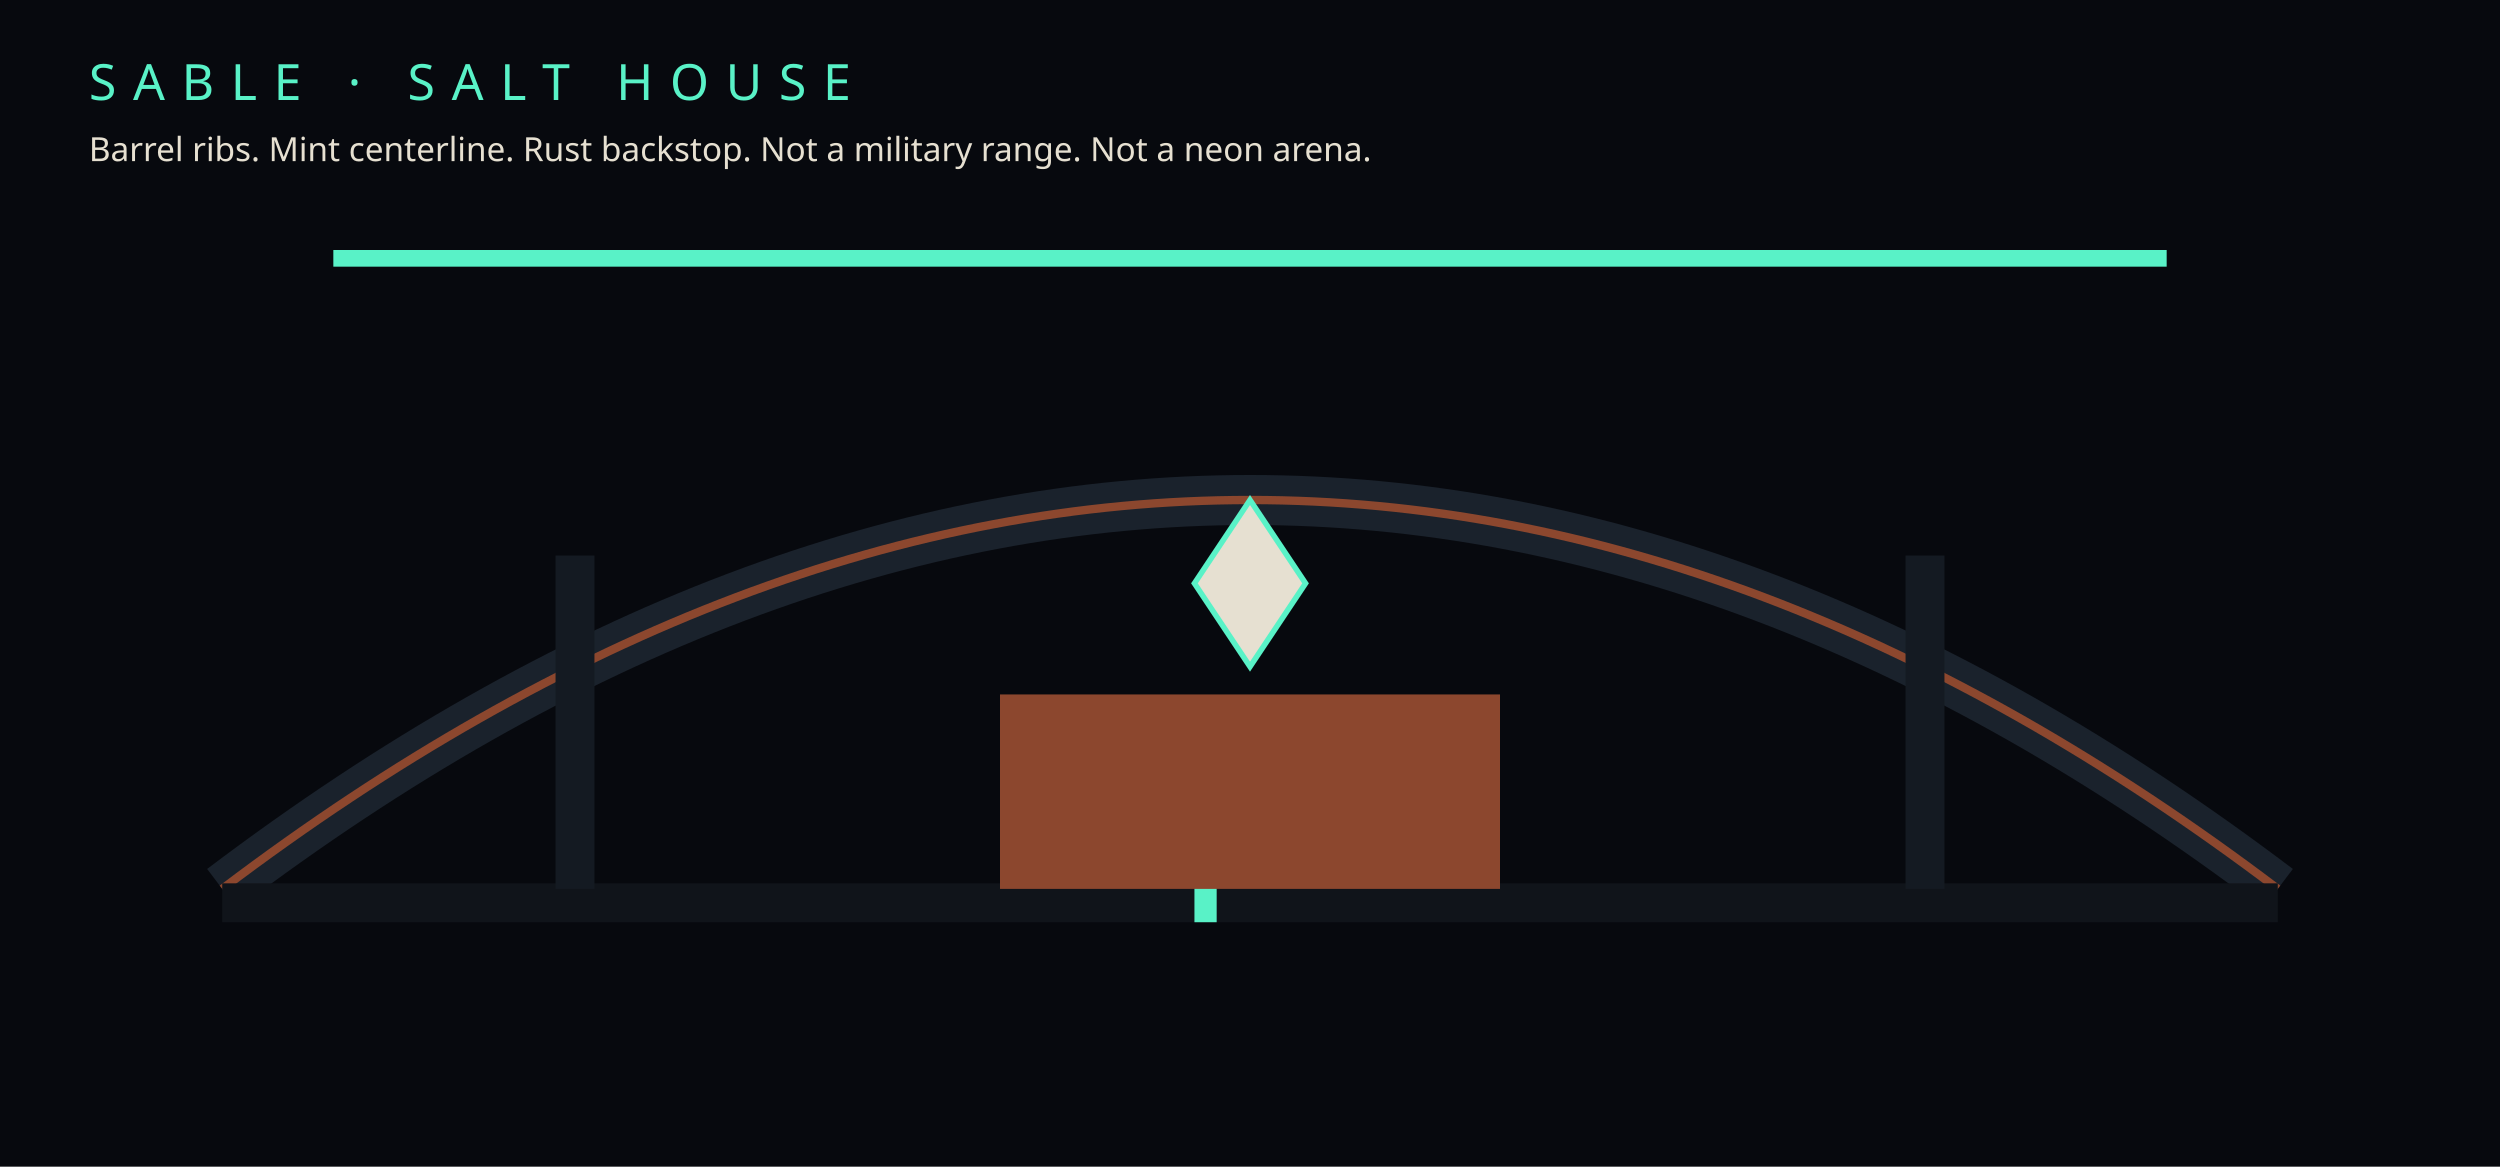
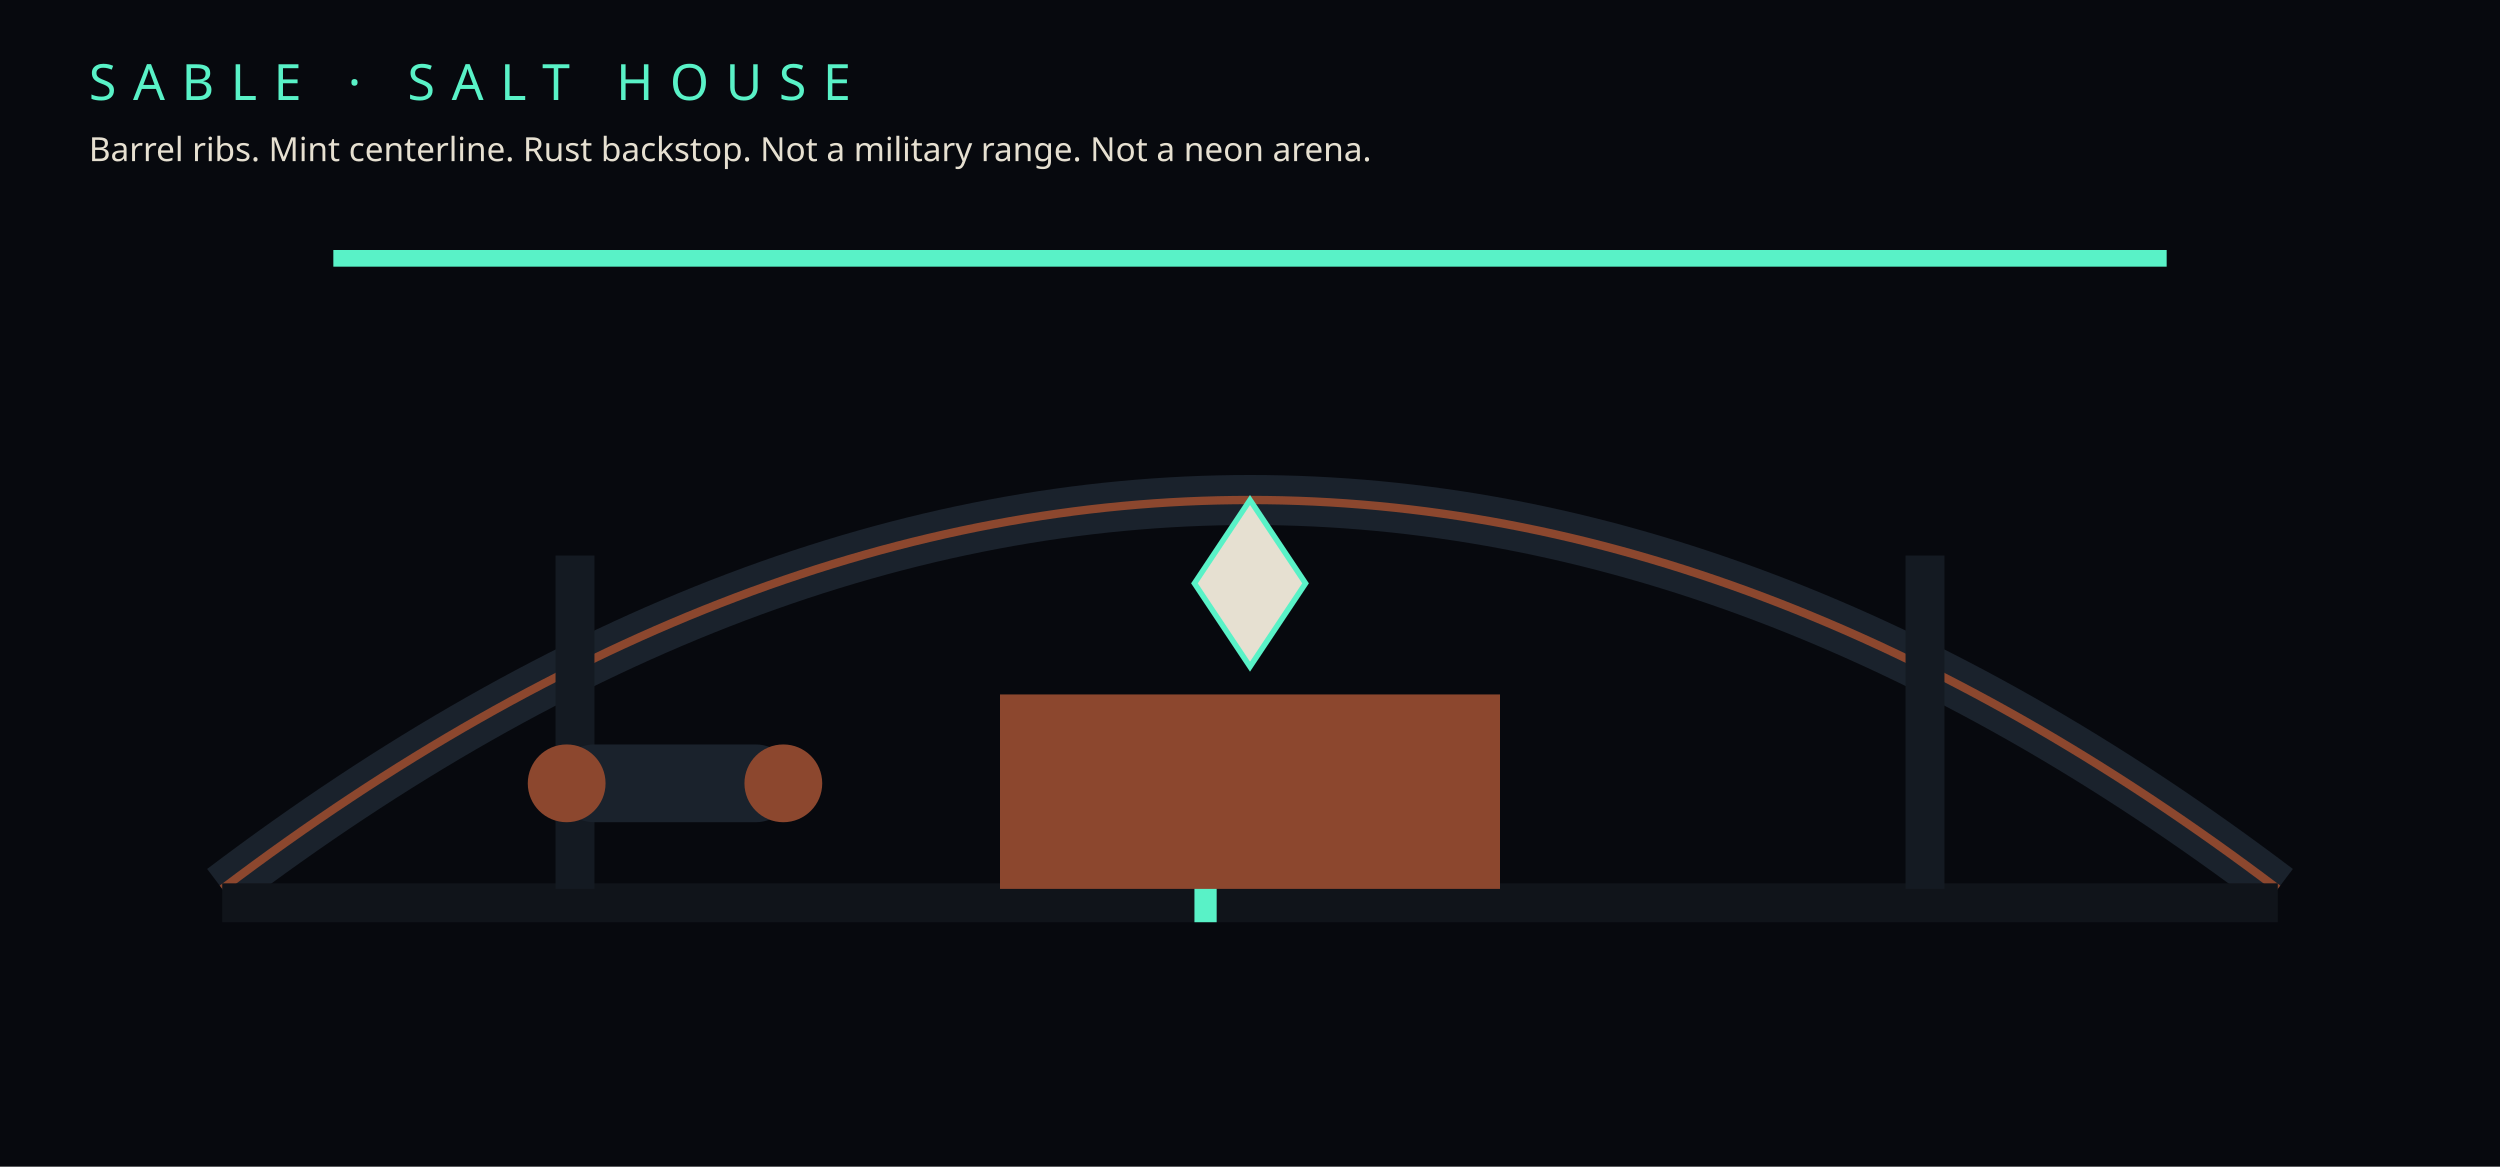
<svg xmlns="http://www.w3.org/2000/svg" viewBox="0 0 900 420" width="900" height="420">
  <rect width="900" height="420" fill="#07090e" />
  <text x="32" y="36" fill="#59F2C7" font-family="Impact, sans-serif" font-size="18" letter-spacing="6">SABLE  ·  SALT HOUSE</text>
  <text x="32" y="58" fill="#E6E0D1" font-family="system-ui" font-size="12">Barrel ribs. Mint centerline. Rust backstop. Not a military range. Not a neon arena.</text>
  <path d="M80 320 Q450 40 820 320" fill="none" stroke="#1a222c" stroke-width="18" />
  <path d="M80 320 Q450 40 820 320" fill="none" stroke="#8C472E" stroke-width="3" />
  <rect x="80" y="318" width="740" height="14" fill="#10141a" />
  <rect x="430" y="318" width="8" height="14" fill="#59F2C7" />
  <rect x="200" y="200" width="14" height="120" fill="#141a22" />
  <rect x="686" y="200" width="14" height="120" fill="#141a22" />
  <rect x="360" y="250" width="180" height="70" fill="#8C472E" />
+   <rect x="200" y="268" width="86" height="28" rx="14" fill="#1a222c" />
+   <circle cx="204" cy="282" r="14" fill="#8C472E" />
+   <circle cx="282" cy="282" r="14" fill="#8C472E" />
  <rect x="120" y="90" width="660" height="6" fill="#59F2C7" />
  <polygon points="450,180 470,210 450,240 430,210" fill="#E6E0D1" stroke="#59F2C7" stroke-width="2" />
</svg>
